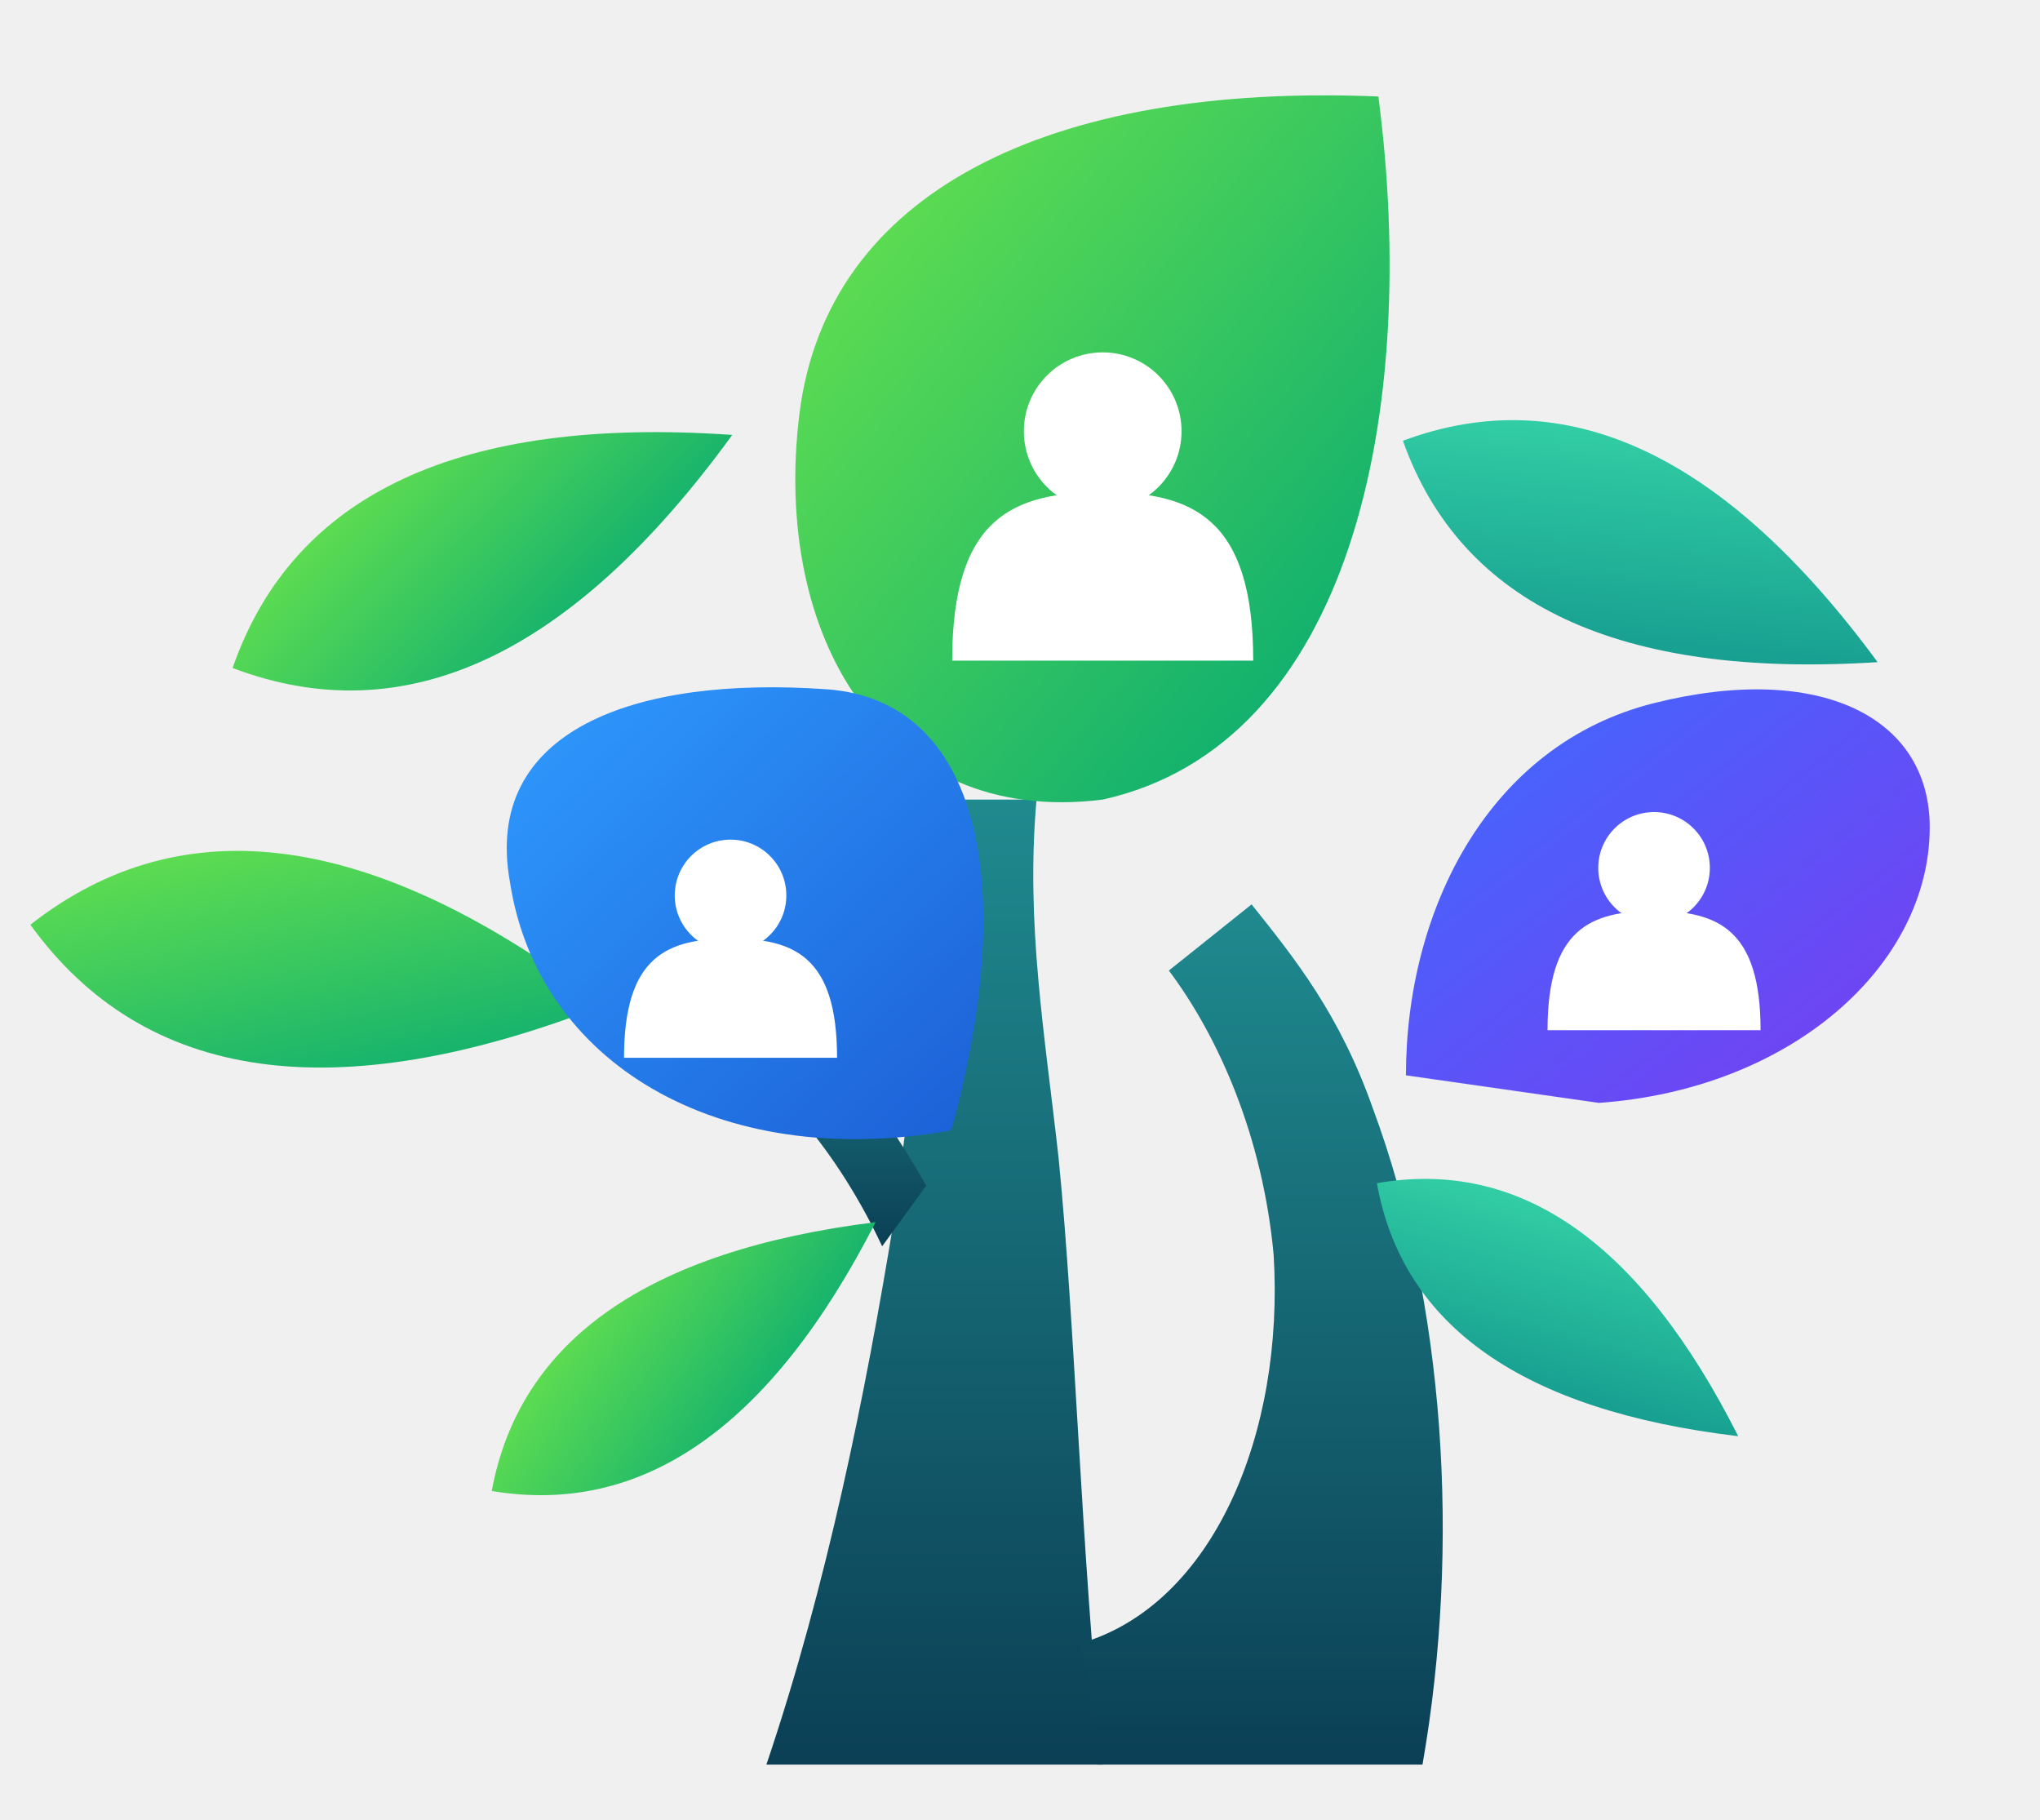
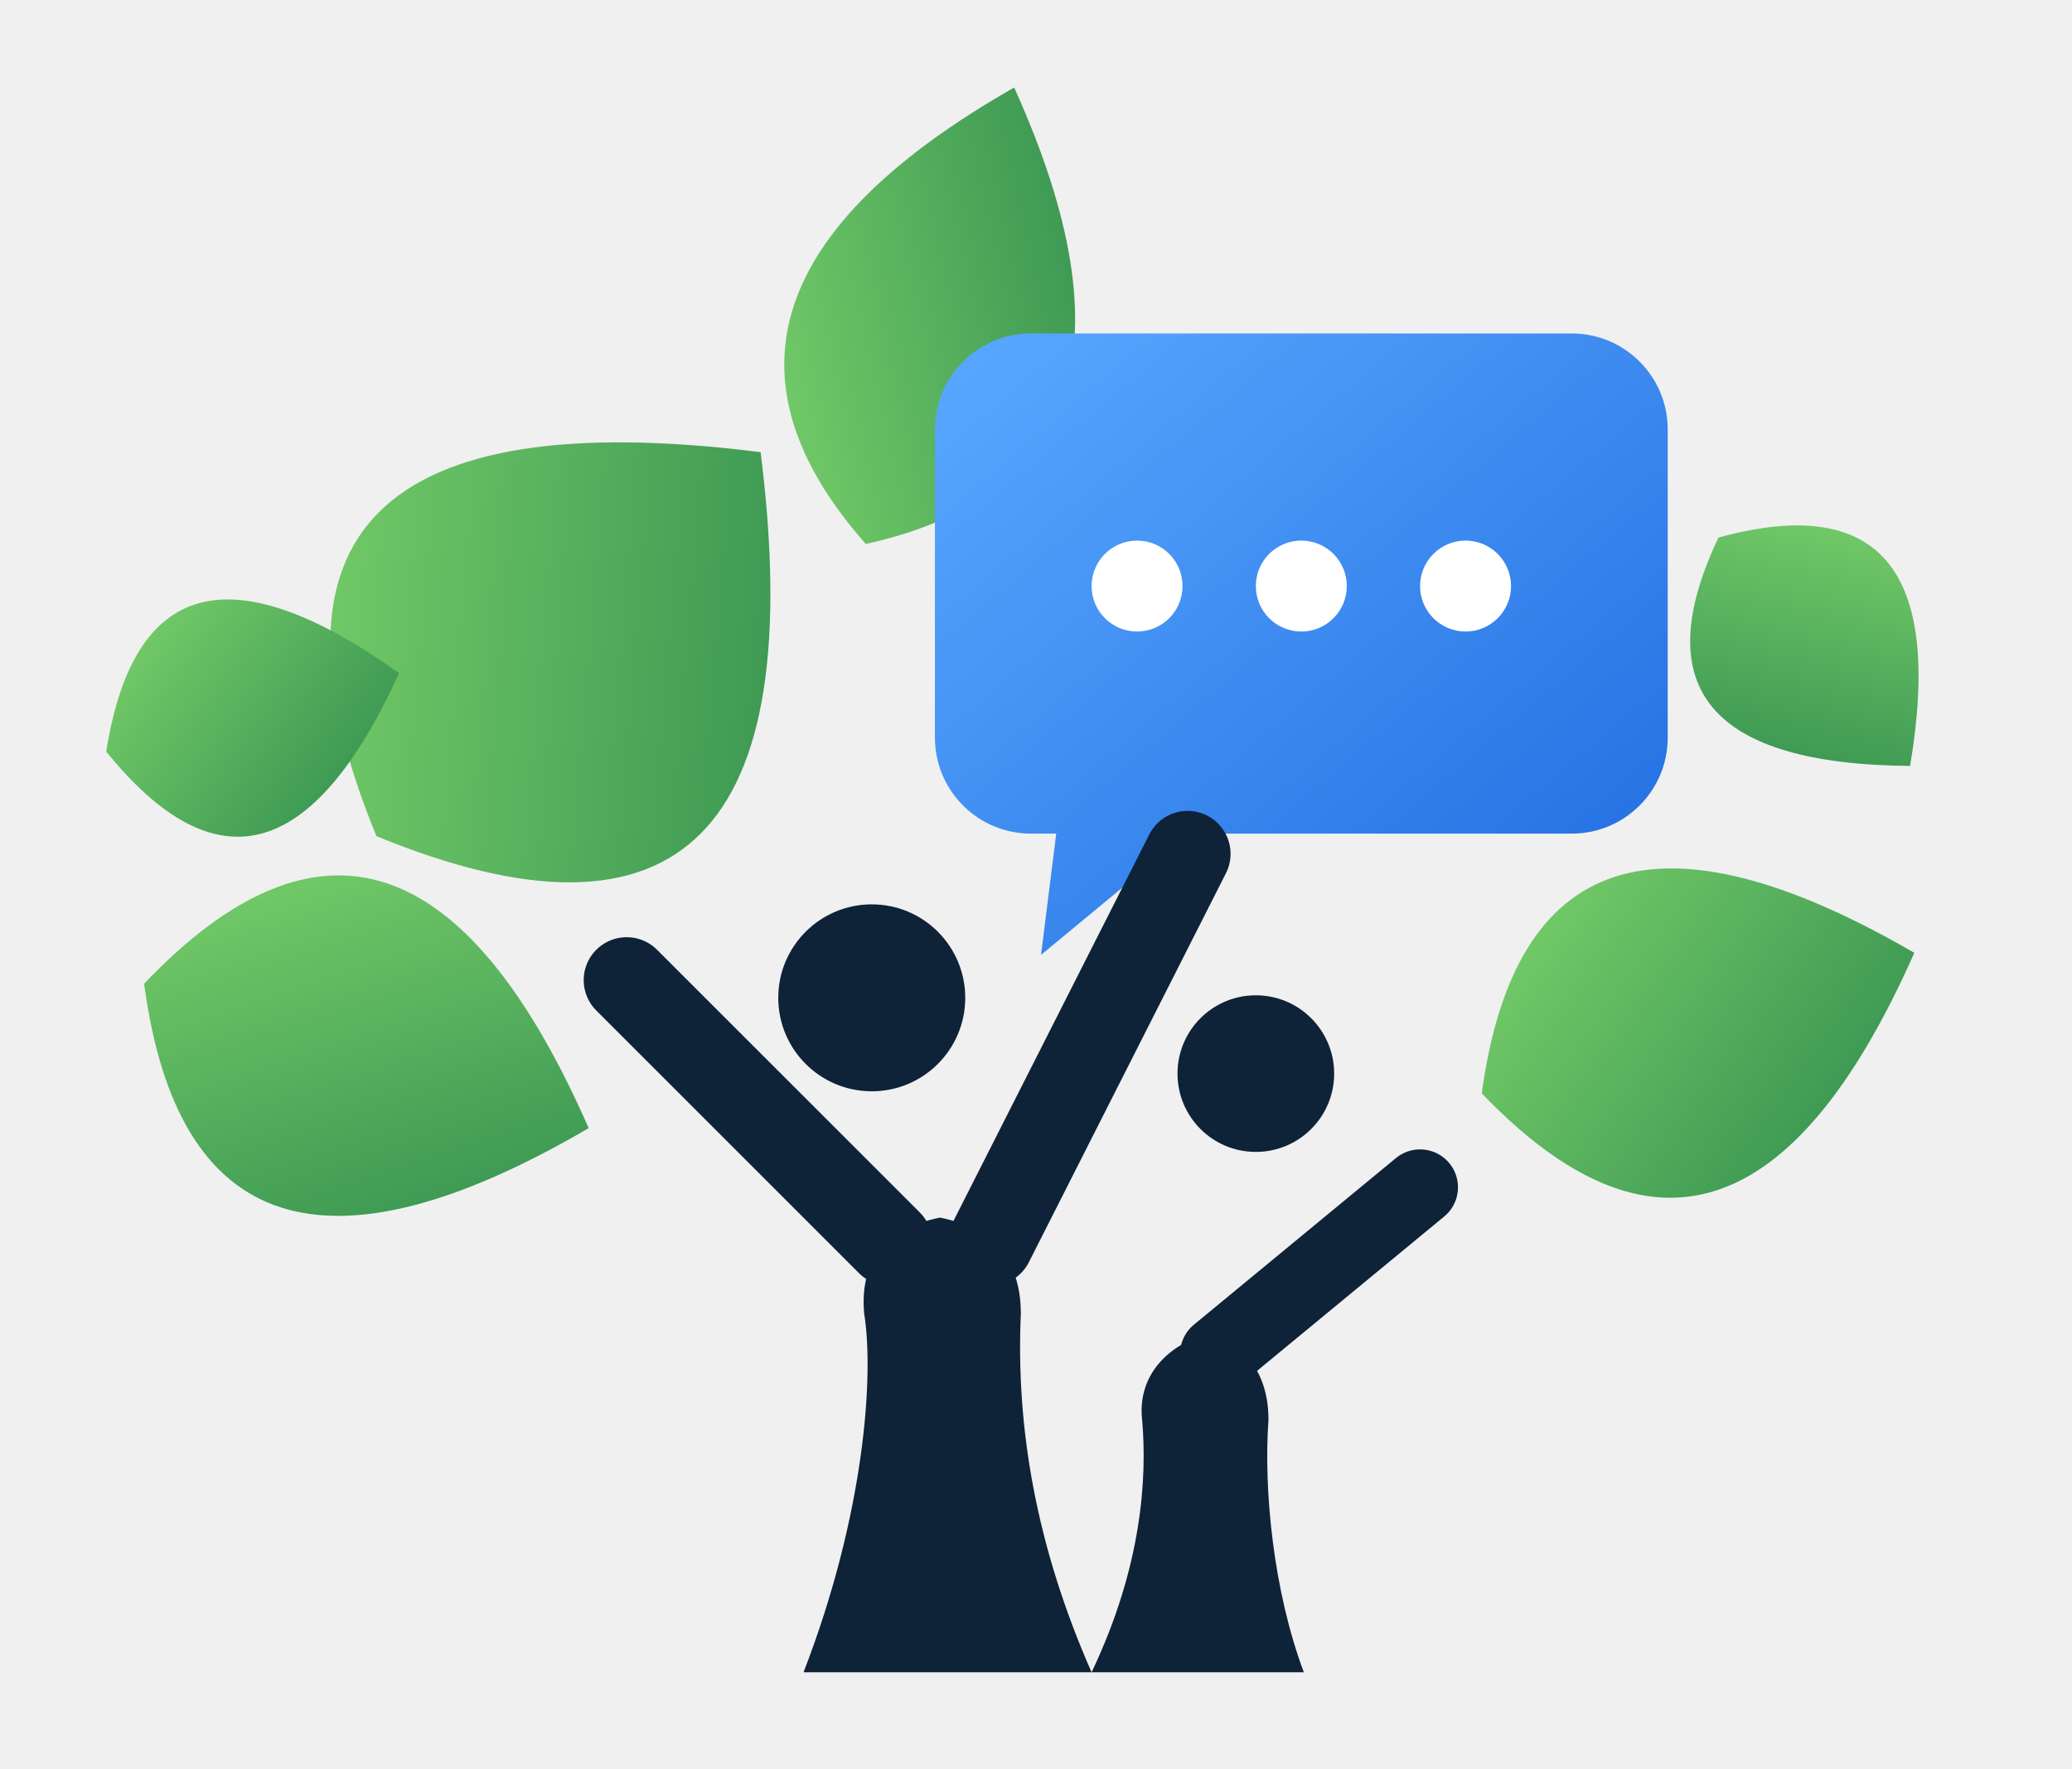
- <svg xmlns="http://www.w3.org/2000/svg" viewBox="0 0 740 660">
+ <svg xmlns="http://www.w3.org/2000/svg" viewBox="0 0 820 700">
  <defs>
    <linearGradient id="itg" x1="0" y1="0" x2="1" y2="1">
-       <stop stop-color="#6EE64A" />
-       <stop offset="1" stop-color="#00A676" />
-     </linearGradient>
-     <linearGradient id="itt" x1="0" y1="0" x2="1" y2="1">
-       <stop stop-color="#38D9A9" />
-       <stop offset="1" stop-color="#0E8F8A" />
+       <stop stop-color="#7DD36B" />
+       <stop offset="1" stop-color="#2E8B4E" />
    </linearGradient>
    <linearGradient id="itb" x1="0" y1="0" x2="1" y2="1">
-       <stop stop-color="#2F9BFF" />
-       <stop offset="1" stop-color="#1C5FD6" />
-     </linearGradient>
-     <linearGradient id="itp" x1="0" y1="0" x2="1" y2="1">
-       <stop stop-color="#3D6BFF" />
-       <stop offset="1" stop-color="#7A3CF0" />
-     </linearGradient>
-     <linearGradient id="itk" x1="0" y1="1" x2="0" y2="0">
-       <stop stop-color="#0B3F55" />
-       <stop offset="1" stop-color="#1F8A8F" />
+       <stop stop-color="#5AA9FF" />
+       <stop offset="1" stop-color="#1F6BE0" />
    </linearGradient>
  </defs>
-   <path d="M278 640 L400 640 C392 560 390 480 384 420 C379 375 372 335 376 290 L338 290 C336 350 330 400 324 444 C314 505 300 575 278 640 Z" fill="url(#itk)" />
-   <path d="M392 596 C440 582 466 520 462 455 C458 412 442 376 424 352 L454 328 C470 348 486 368 498 402 C524 472 530 560 516 640 L398 640 C398 626 396 612 392 596 Z" fill="url(#itk)" />
-   <path d="M336 430 C316 395 292 365 262 345 L255 374 C282 392 304 418 320 452 Z" fill="url(#itk)" />
-   <path transform="translate(175 200) rotate(-25)" d="M-100.0 0 Q-30.0 -72.0 100.0 0 Q-30.0 72.0 -100.0 0 Z" fill="url(#itg)" />
-   <path transform="translate(115 350) rotate(8)" d="M-105.0 0 Q-31.5 -76.5 105.0 0 Q-31.5 76.5 -105.0 0 Z" fill="url(#itg)" />
-   <path transform="translate(248 492) rotate(-35)" d="M-85.0 0 Q-25.5 -58.5 85.0 0 Q-25.5 58.5 -85.0 0 Z" fill="url(#itg)" />
-   <path transform="translate(595 200) rotate(25)" d="M-95.0 0 Q-28.5 -67.5 95.0 0 Q-28.5 67.5 -95.0 0 Z" fill="url(#itt)" />
-   <path transform="translate(565 475) rotate(35)" d="M-80.0 0 Q-24.0 -55.8 80.0 0 Q-24.0 55.8 -80.0 0 Z" fill="url(#itt)" />
-   <path d="M400 290 C320 300 280 230 290 150 C300 70 380 30 500 35 C515 150 490 270 400 290 Z" fill="url(#itg)" />
-   <path d="M345 410 C260 425 195 385 185 320 C175 265 230 245 300 250 C355 254 370 320 345 410 Z" fill="url(#itb)" />
-   <path d="M510 390 C510 330 540 270 600 255 C660 240 700 260 700 300 C700 350 650 395 580 400 Z" fill="url(#itp)" />
-   <circle cx="400" cy="156.4" r="28.6" fill="#fff" />
-   <path d="M345.4 239.6 C345.4 187.6 367.5 178.5 400 178.5 C432.5 178.5 454.6 187.6 454.6 239.6 Z" fill="#fff" />
-   <circle cx="265" cy="324.76" r="20.24" fill="#fff" />
-   <path d="M226.36 383.64 C226.36 346.84 242.0 340.4 265 340.4 C288.0 340.4 303.64 346.84 303.64 383.64 Z" fill="#fff" />
-   <circle cx="600" cy="314.76" r="20.24" fill="#fff" />
-   <path d="M561.36 373.64 C561.36 336.84 577.0 330.4 600 330.4 C623.0 330.4 638.64 336.84 638.64 373.64 Z" fill="#fff" />
+   <path transform="translate(225 255) rotate(-45)" d="M-107.5 0 Q-32.25 -180.0 107.5 0 Q-32.25 180.0 -107.5 0 Z" fill="url(#itg)" />
+   <path transform="translate(372 125) rotate(-72)" d="M-95.0 0 Q-28.5 -112.5 95.0 0 Q-28.5 112.5 -95.0 0 Z" fill="url(#itg)" />
+   <path transform="translate(100 282) rotate(-15)" d="M-60.0 0 Q-18.0 -94.5 60.0 0 Q-18.0 94.5 -60.0 0 Z" fill="url(#itg)" />
+   <path transform="translate(145 418) rotate(18)" d="M-92.5 0 Q-27.75 -135.0 92.5 0 Q-27.75 135.0 -92.5 0 Z" fill="url(#itg)" />
+   <path transform="translate(718 258) rotate(50)" d="M-59.0 0 Q-17.7 -90.0 59.0 0 Q-17.7 90.0 -59.0 0 Z" fill="url(#itg)" />
+   <path transform="translate(672 405) rotate(-18)" d="M-90.0 0 Q-27.0 -130.5 90.0 0 Q-27.0 130.5 -90.0 0 Z" fill="url(#itg)" />
+   <path d="M408 132 H622 A38 38 0 0 1 660 170 V292 A38 38 0 0 1 622 330 H470 L412 378 L418 330 H408 A38 38 0 0 1 370 292 V170 A38 38 0 0 1 408 132 Z" fill="url(#itb)" />
+   <circle cx="450" cy="232" r="18" fill="#fff" />
+   <circle cx="515" cy="232" r="18" fill="#fff" />
+   <circle cx="580" cy="232" r="18" fill="#fff" />
+   <circle cx="345" cy="395" r="37" fill="#0E2238" />
+   <path d="M318 662 C342 600 346 545 342 520 C340 498 352 486 372 482 C392 486 404 498 404 520 C402 565 410 612 432 662 Z" fill="#0E2238" />
+   <path d="M352 492 L248 388" stroke="#0E2238" stroke-width="34" stroke-linecap="round" />
+   <path d="M392 492 L470 338" stroke="#0E2238" stroke-width="34" stroke-linecap="round" />
+   <circle cx="497" cy="425" r="31" fill="#0E2238" />
+   <path d="M432 662 C452 620 454 585 452 562 C450 544 463 532 478 528 C493 532 502 544 502 562 C500 590 504 630 516 662 Z" fill="#0E2238" />
+   <path d="M482 536 L562 470" stroke="#0E2238" stroke-width="30" stroke-linecap="round" />
</svg>
